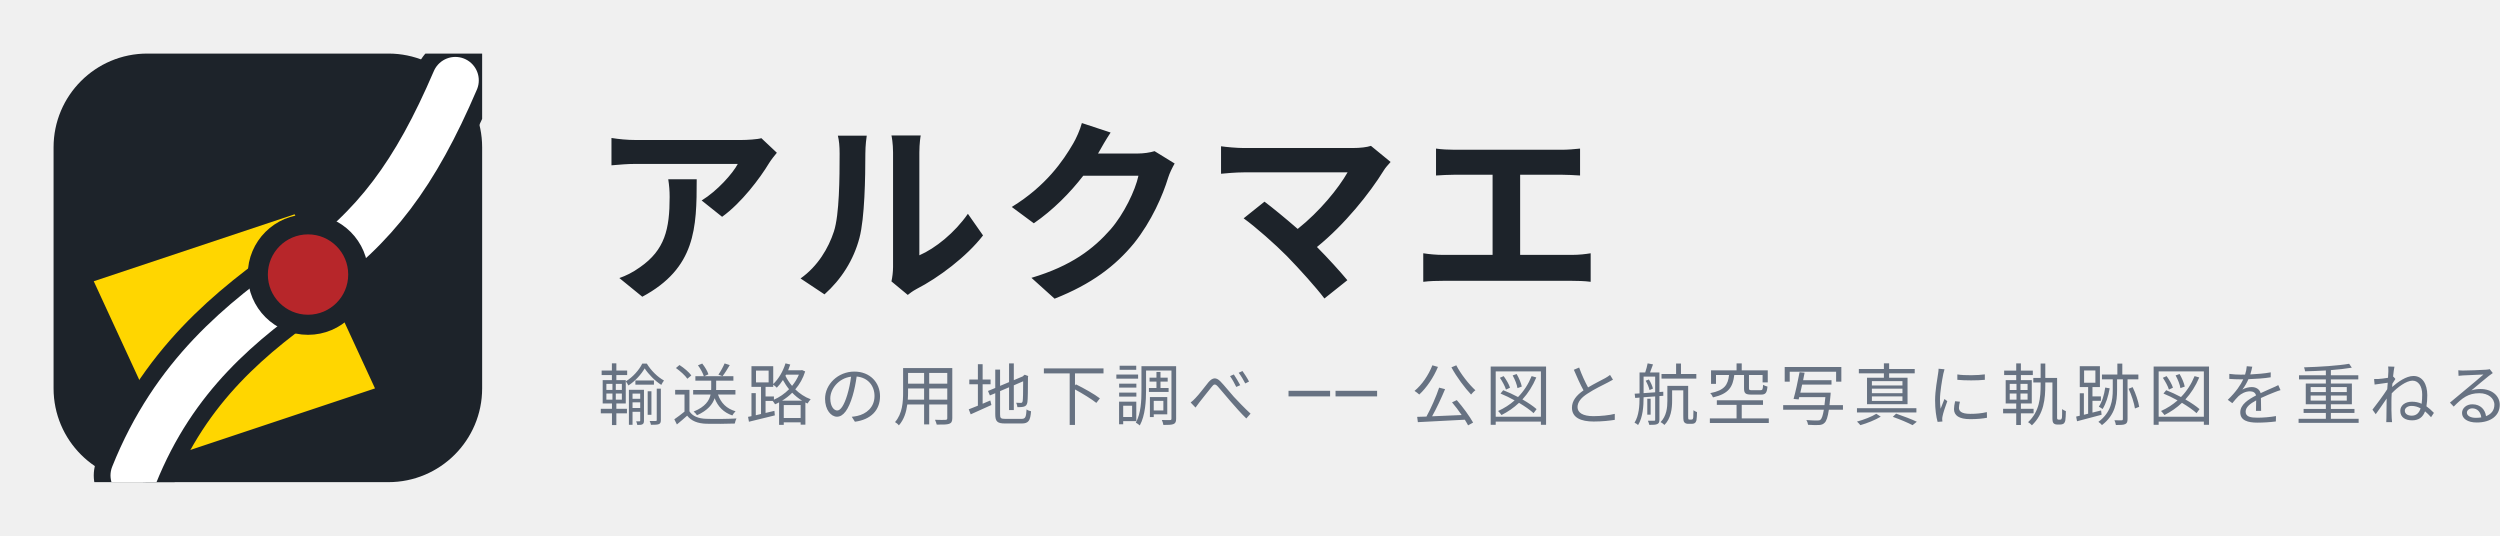
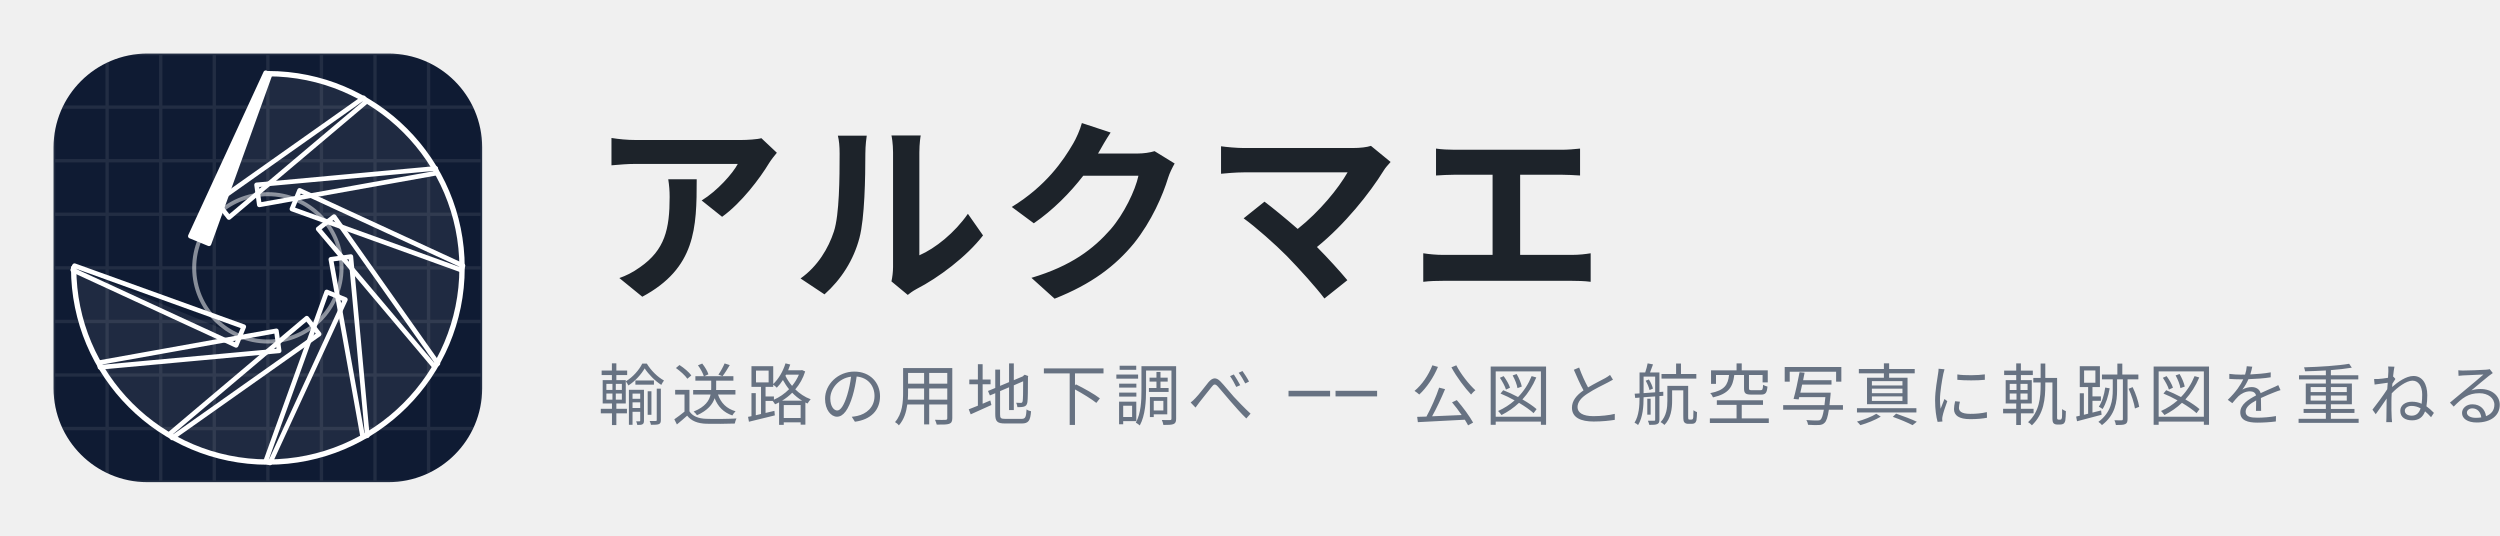
<svg xmlns="http://www.w3.org/2000/svg" viewBox="0 0 560 120" width="560" height="120" role="img" aria-label="アルクマエ 輸送路の用地下調べ">
  <svg x="12" y="12" width="96" height="96" viewBox="0 0 64 64">
-     <rect width="64" height="64" rx="14" fill="#1d232a" />
-     <path d="M6 34 L36 24 L48 50 L18 60 Z" fill="#ffd600" />
-     <path d="M12 63 C 18 48 28 40 38 33 S 54 18 60 4" fill="none" stroke="#1d232a" stroke-width="12" stroke-linecap="round" />
-     <path d="M12 63 C 18 48 28 40 38 33 S 54 18 60 4" fill="none" stroke="#ffffff" stroke-width="7" stroke-linecap="round" />
-     <circle cx="38" cy="33" r="7.5" fill="#b7262a" stroke="#1d232a" stroke-width="3" />
+     <rect width="64" height="64" rx="14" fill="#0f1b33" />
+     <clipPath id="c">
+       <rect width="64" height="64" rx="14" />
+     </clipPath>
+     <g clip-path="url(#c)">
+       <path d="M0 0 V64 M0 0 H64 M8 0 V64 M0 8 H64 M16 0 V64 M0 16 H64 M24 0 V64 M0 24 H64 M32 0 V64 M0 32 H64 M40 0 V64 M0 40 H64 M48 0 V64 M0 48 H64 M56 0 V64 M0 56 H64 M64 0 V64 M0 64 H64" stroke="#ffffff" stroke-opacity="0.08" stroke-width="0.5" fill="none" />
+       <path d="M27.83 42.18 A11.0 11.0 0 1 0 21.82 27.83 L32.00 3.00 A29.00 29.00 0 1 1 3.00 32.00 Z" fill="#ffffff" fill-opacity="0.07" />
+       <path d="M3.00 32.00 A29.00 29.00 0 1 0 32.00 3.00" fill="none" stroke="#ffffff" stroke-width="0.8" stroke-linecap="round" />
+       <circle cx="32" cy="32" r="11.0" fill="none" stroke="#ffffff" stroke-opacity="0.5" stroke-width="0.6" />
+       <path d="M28.40 40.79 L3.13 31.68 L2.87 32.32 L27.26 43.57 Z" fill="none" stroke="#ffffff" stroke-width="0.7" stroke-linejoin="round" />
+       <path d="M33.27 41.41 L6.84 46.15 L6.93 46.85 L33.68 44.39 Z" fill="none" stroke="#ffffff" stroke-width="0.7" stroke-linejoin="round" />
+       <path d="M37.81 39.52 L17.29 56.84 L17.71 57.39 L39.65 41.89 Z" fill="none" stroke="#ffffff" stroke-width="0.7" stroke-linejoin="round" />
+       <path d="M40.79 35.60 L31.68 60.87 L32.32 61.13 L43.57 36.74 Z" fill="none" stroke="#ffffff" stroke-width="0.7" stroke-linejoin="round" />
+       <path d="M41.41 30.73 L46.15 57.16 L46.85 57.07 L44.39 30.32 Z" fill="none" stroke="#ffffff" stroke-width="0.7" stroke-linejoin="round" />
+       <path d="M39.52 26.19 L56.84 46.71 L57.39 46.29 L41.89 24.35 Z" fill="none" stroke="#ffffff" stroke-width="0.7" stroke-linejoin="round" />
+       <path d="M35.60 23.21 L60.87 32.32 L61.13 31.68 L36.74 20.43 Z" fill="none" stroke="#ffffff" stroke-width="0.7" stroke-linejoin="round" />
+       <path d="M30.73 22.59 L57.16 17.85 L57.07 17.15 L30.32 19.61 Z" fill="none" stroke="#ffffff" stroke-width="0.7" stroke-linejoin="round" />
+       <path d="M26.19 24.48 L46.71 7.16 L46.29 6.61 L24.35 22.11 Z" fill="none" stroke="#ffffff" stroke-width="0.7" stroke-linejoin="round" />
+       <path d="M23.21 28.40 L32.32 3.13 L31.68 2.87 L20.43 27.26 Z" fill="#ffffff" stroke="#ffffff" stroke-width="0.7" stroke-linejoin="round" />
+     </g>
  </svg>
  <g font-family="'Hiragino Sans', 'Noto Sans JP', 'Yu Gothic UI', sans-serif">
    <text x="132" y="64" font-size="44" font-weight="600" fill="#1d232a" letter-spacing="2">アルクマエ</text>
    <text x="134" y="94" font-size="15" fill="#677282" letter-spacing="1.5">輸送路の用地下調べ ── 公図と航空写真に軌跡図を重ねる</text>
  </g>
</svg>
